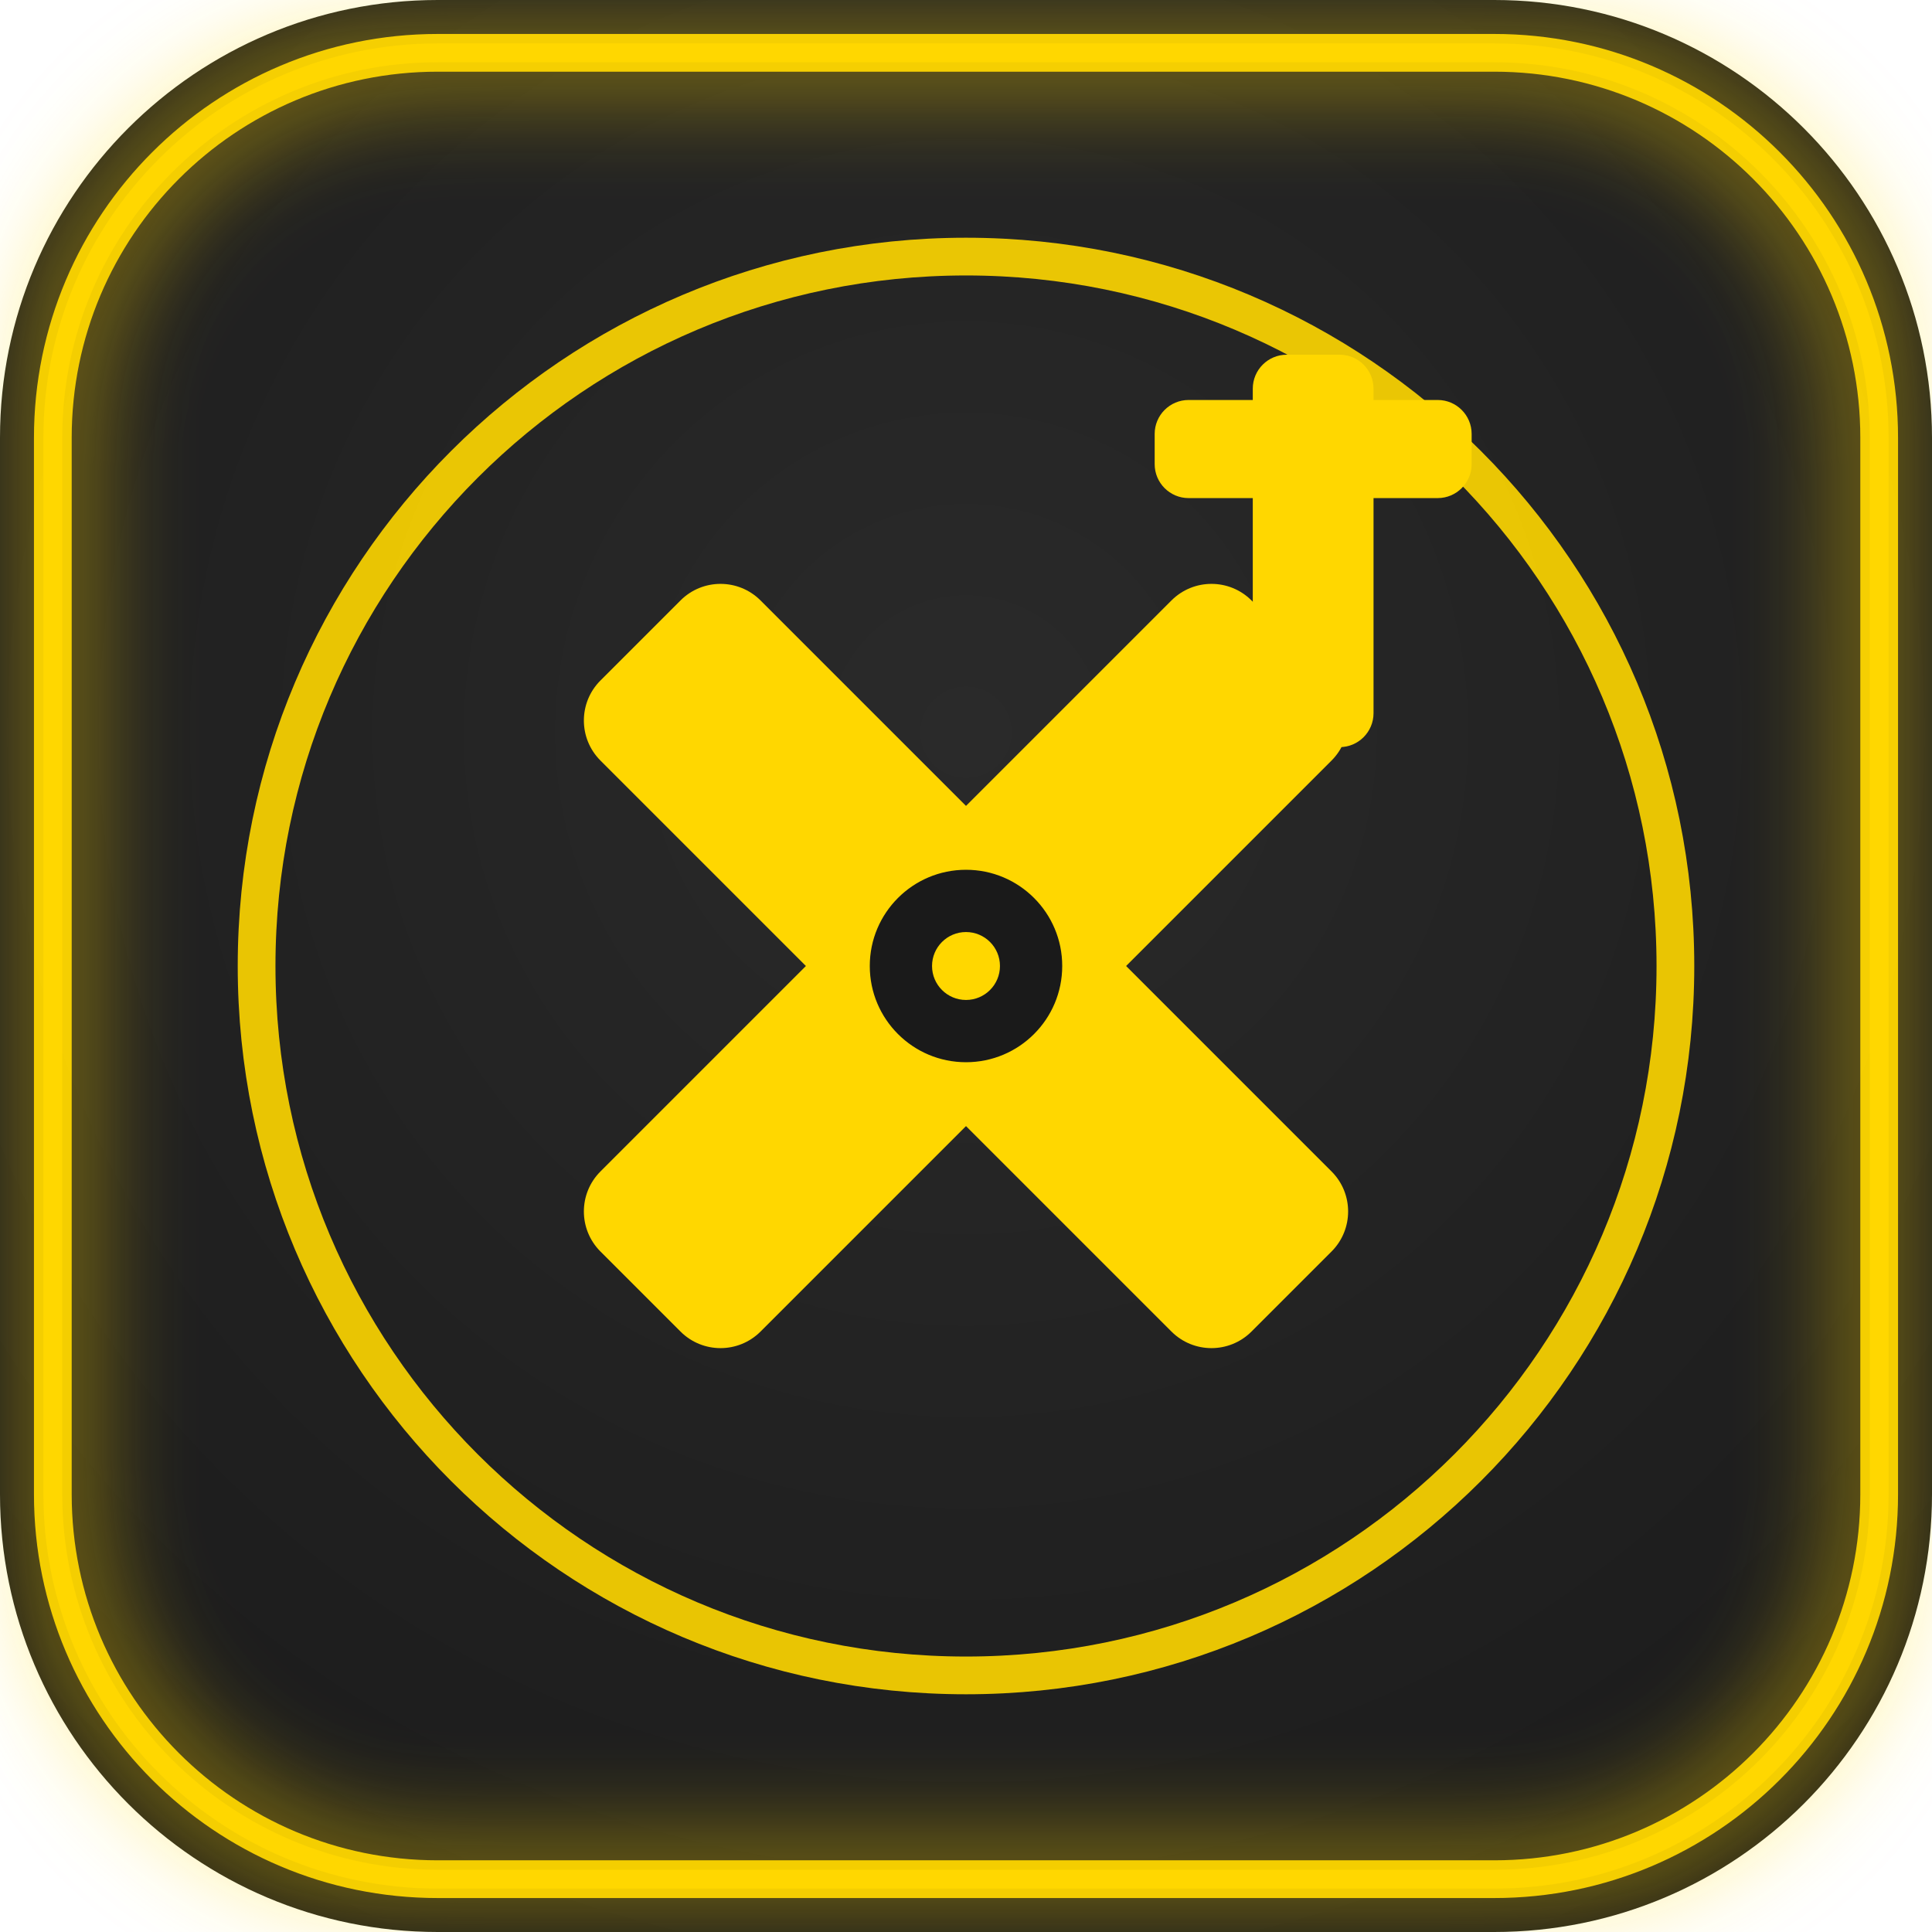
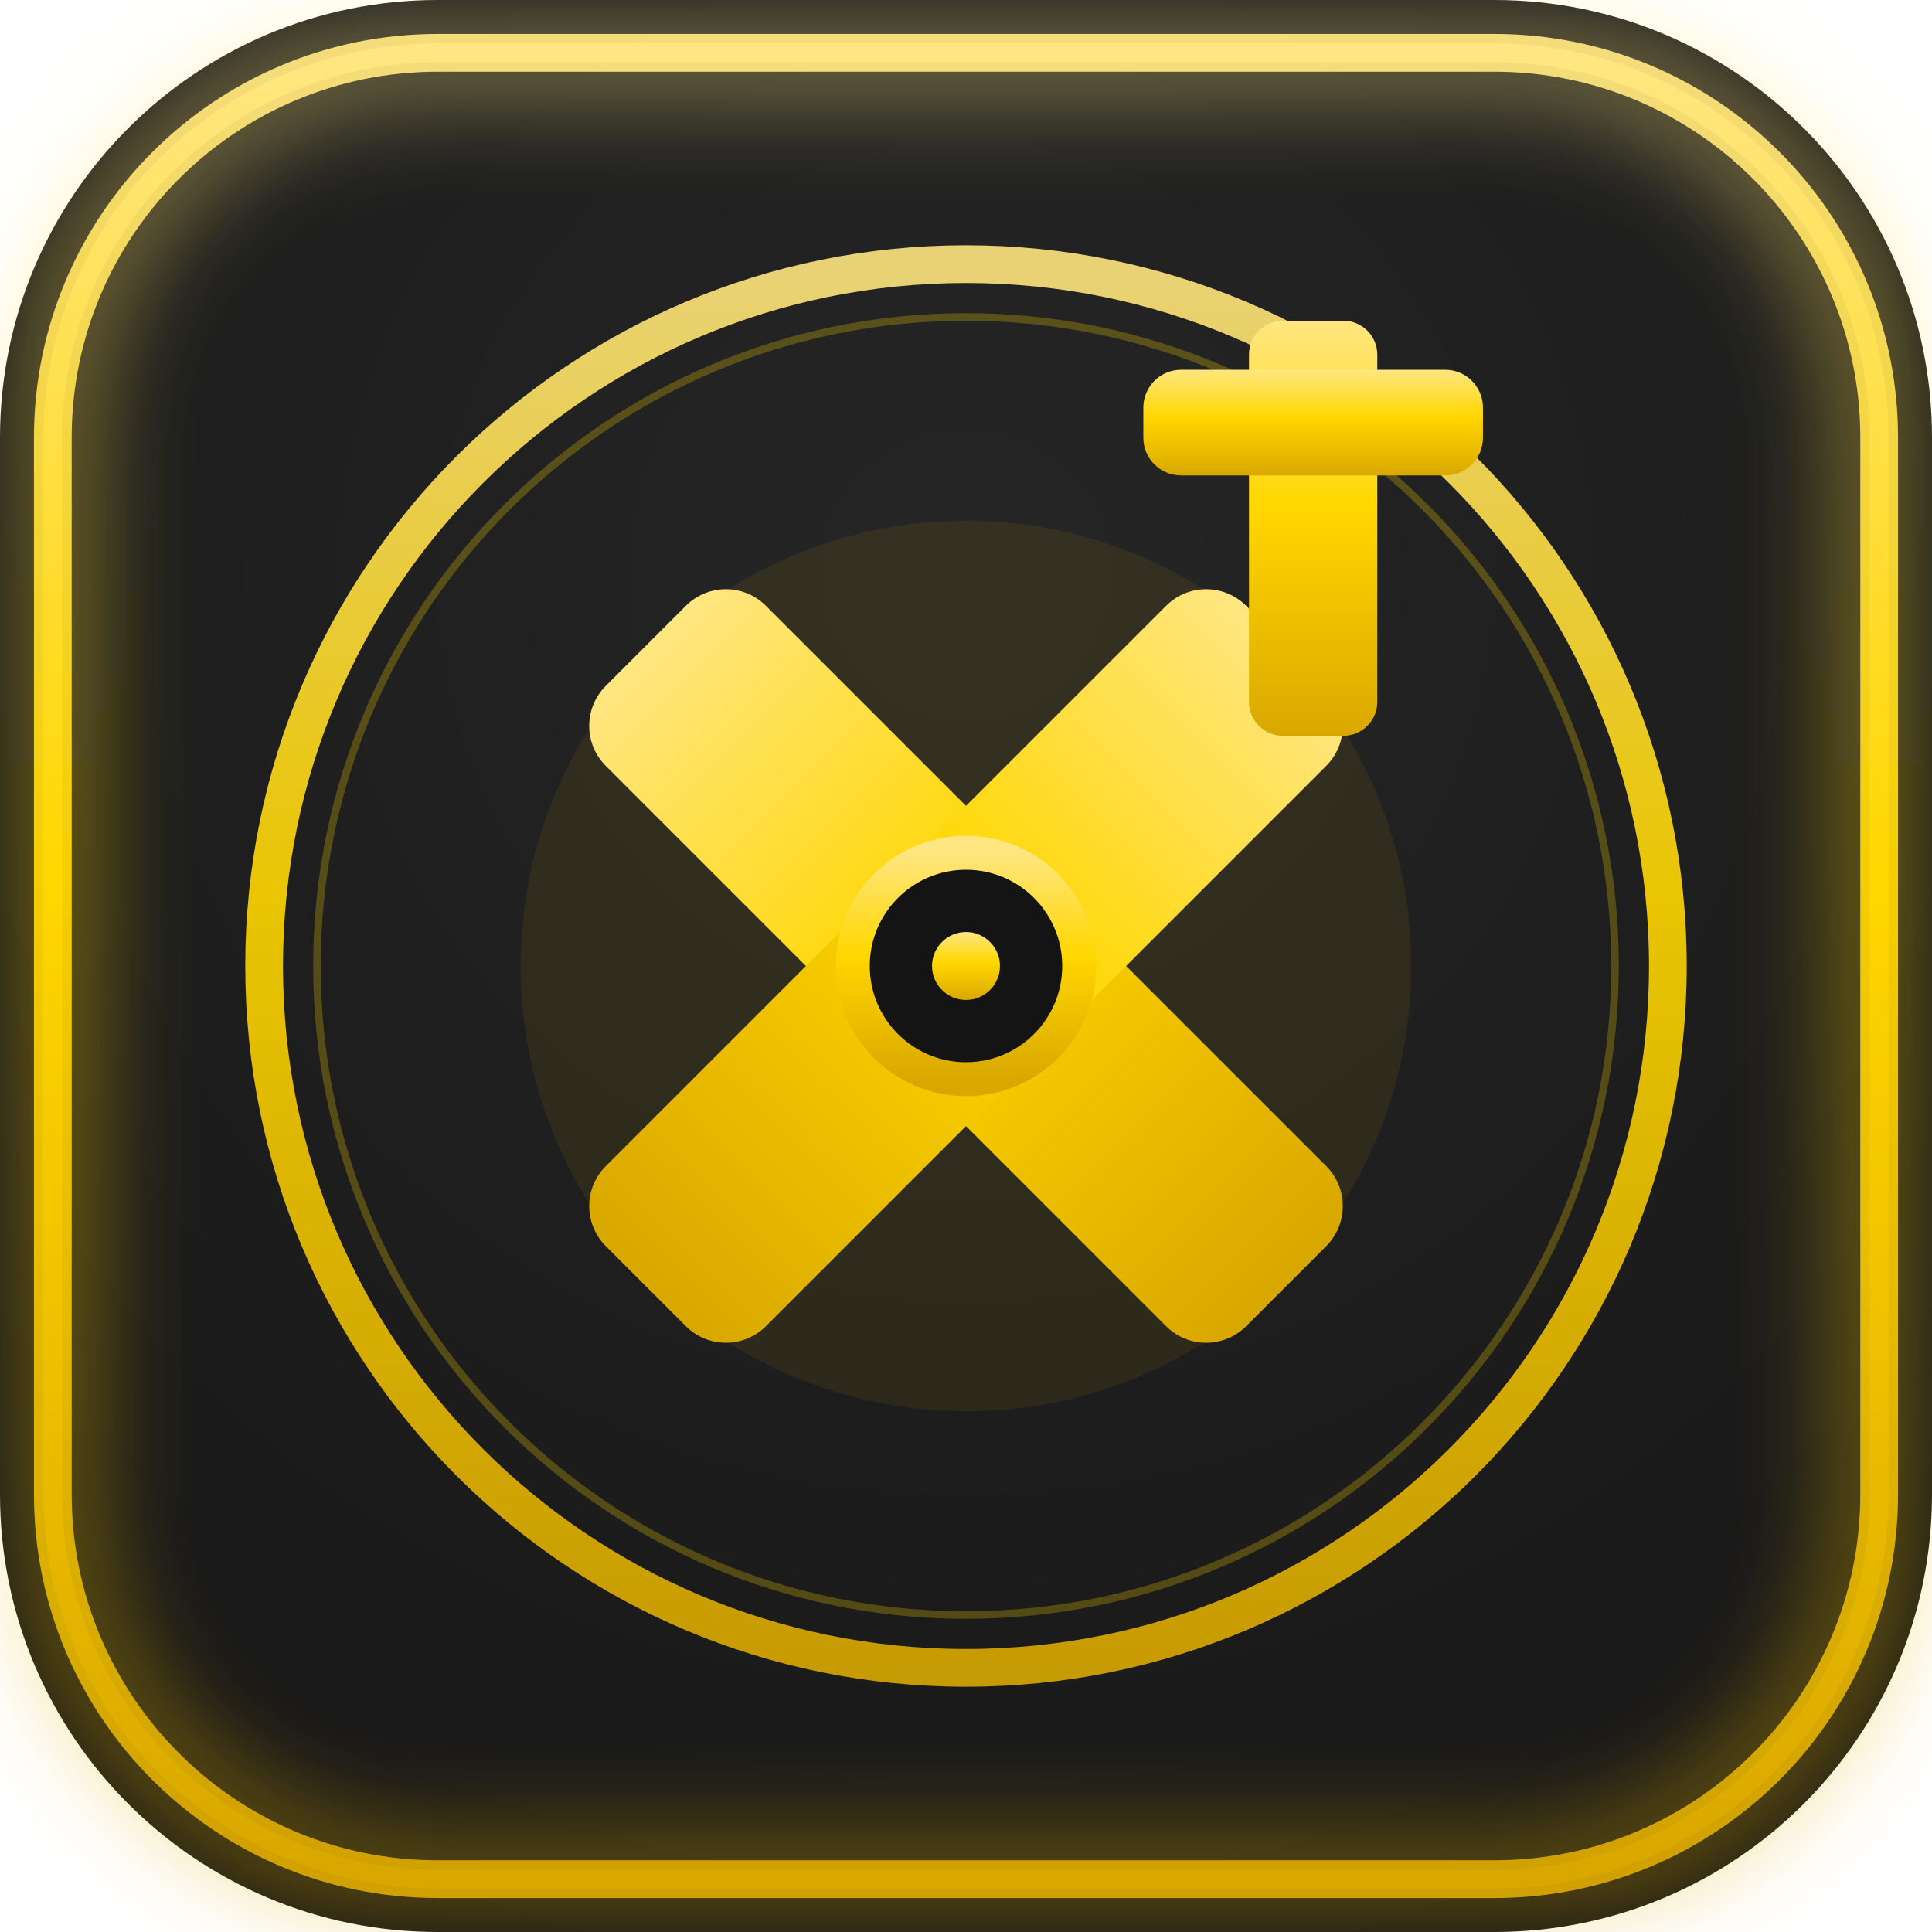
<svg xmlns="http://www.w3.org/2000/svg" viewBox="0 0 512 512" role="img" aria-labelledby="title desc">
  <defs>
+     <radialGradient id="bg" cx="50%" cy="30%" r="90%">
+       <stop offset="0%" stop-color="#262626" />
+       <stop offset="55%" stop-color="#1c1c1c" />
+       <stop offset="100%" stop-color="#141414" />
+     </radialGradient>
+     <linearGradient id="gold" x1="0" y1="0" x2="0" y2="1">
+       <stop offset="0%" stop-color="#ffe680" />
+       <stop offset="45%" stop-color="#ffd700" />
+       <stop offset="100%" stop-color="#d9a800" />
+     </linearGradient>
    <filter id="glow" x="-40%" y="-40%" width="180%" height="180%">
      <feGaussianBlur stdDeviation="14" result="blur" />
      <feMerge>
        <feMergeNode in="blur" />
        <feMergeNode in="SourceGraphic" />
      </feMerge>
    </filter>
-     <radialGradient id="sheen" cx="50%" cy="38%" r="75%">
-       <stop offset="0%" stop-color="#2a2a2a" />
-       <stop offset="100%" stop-color="#1a1a1a" />
-     </radialGradient>
  </defs>
-   <rect width="512" height="512" rx="116" fill="url(#sheen)" />
-   <circle cx="256" cy="256" r="188" fill="none" stroke="#FFD700" stroke-width="10" opacity="0.9" />
+   <rect width="512" height="512" rx="116" fill="url(#bg)" />
+   <circle cx="256" cy="256" r="186" fill="none" stroke="url(#gold)" stroke-width="10" opacity="0.9" />
+   <circle cx="256" cy="256" r="172" fill="none" stroke="#ffd700" stroke-width="2" opacity="0.25" />
+   <circle cx="256" cy="256" r="118" fill="#ffd700" opacity="0.07" />
  <g transform="translate(256 256)">
    <g transform="rotate(-45)">
-       <rect x="-30" y="-122" width="60" height="244" rx="15" fill="#FFD700" />
+       <rect x="-30" y="-120" width="60" height="240" rx="15" fill="url(#gold)" />
    </g>
    <g transform="rotate(45)">
-       <rect x="-30" y="-122" width="60" height="244" rx="15" fill="#FFD700" />
+       <rect x="-30" y="-120" width="60" height="240" rx="15" fill="url(#gold)" />
    </g>
  </g>
-   <circle cx="256" cy="256" r="30" fill="#1a1a1a" />
-   <circle cx="256" cy="256" r="30" fill="none" stroke="#FFD700" stroke-width="9" />
-   <circle cx="256" cy="256" r="9" fill="#FFD700" />
-   <g transform="translate(348 146)">
-     <rect x="-16" y="-52" width="32" height="104" rx="9" fill="#FFD700" />
-     <rect x="-42" y="-40" width="84" height="26" rx="9" fill="#FFD700" />
+   <circle cx="256" cy="256" r="30" fill="#141414" />
+   <circle cx="256" cy="256" r="30" fill="none" stroke="url(#gold)" stroke-width="9" />
+   <circle cx="256" cy="256" r="9" fill="url(#gold)" />
+   <g transform="translate(348 140)">
+     <rect x="-17" y="-55" width="34" height="110" rx="9" fill="url(#gold)" />
+     <rect x="-45" y="-42" width="90" height="28" rx="10" fill="url(#gold)" />
  </g>
-   <rect x="14" y="14" width="484" height="484" rx="102" fill="none" stroke="#FFD700" stroke-width="10" opacity="0.95" filter="url(#glow)" />
-   <rect x="14" y="14" width="484" height="484" rx="102" fill="none" stroke="#FFD700" stroke-width="5" />
+   <rect x="14" y="14" width="484" height="484" rx="102" fill="none" stroke="url(#gold)" stroke-width="10" opacity="0.95" filter="url(#glow)" />
+   <rect x="14" y="14" width="484" height="484" rx="102" fill="none" stroke="url(#gold)" stroke-width="5" />
</svg>
